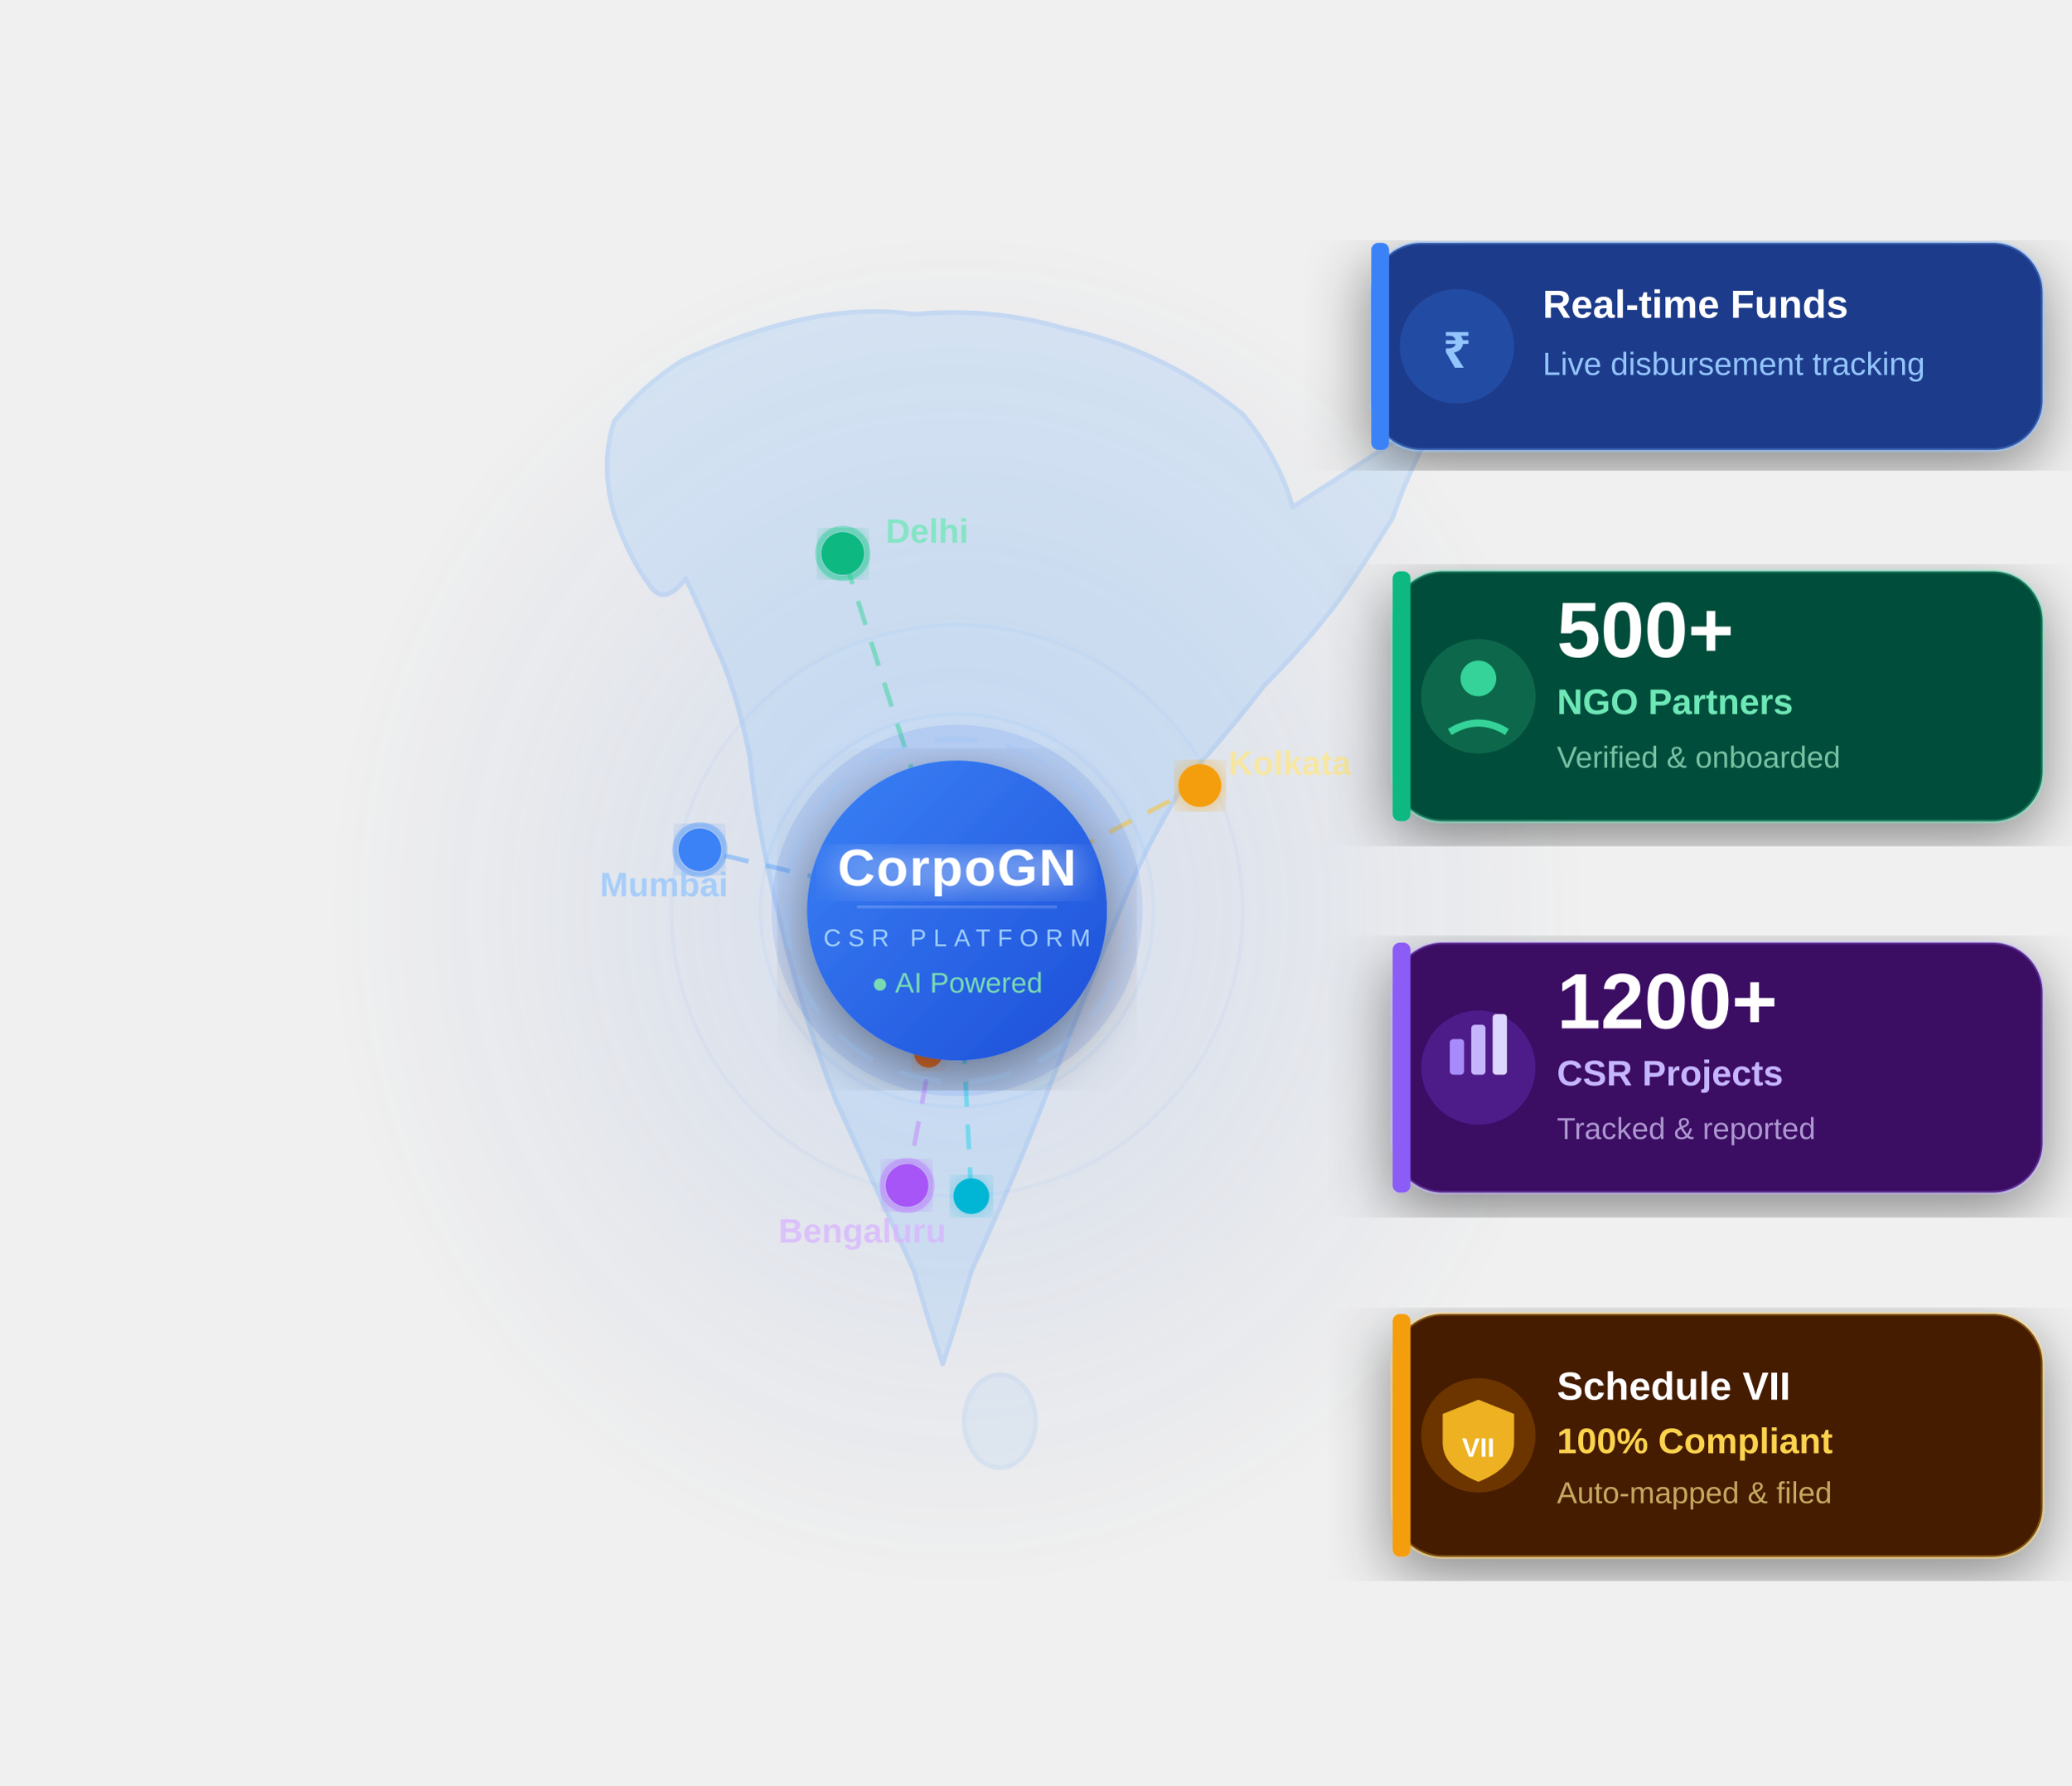
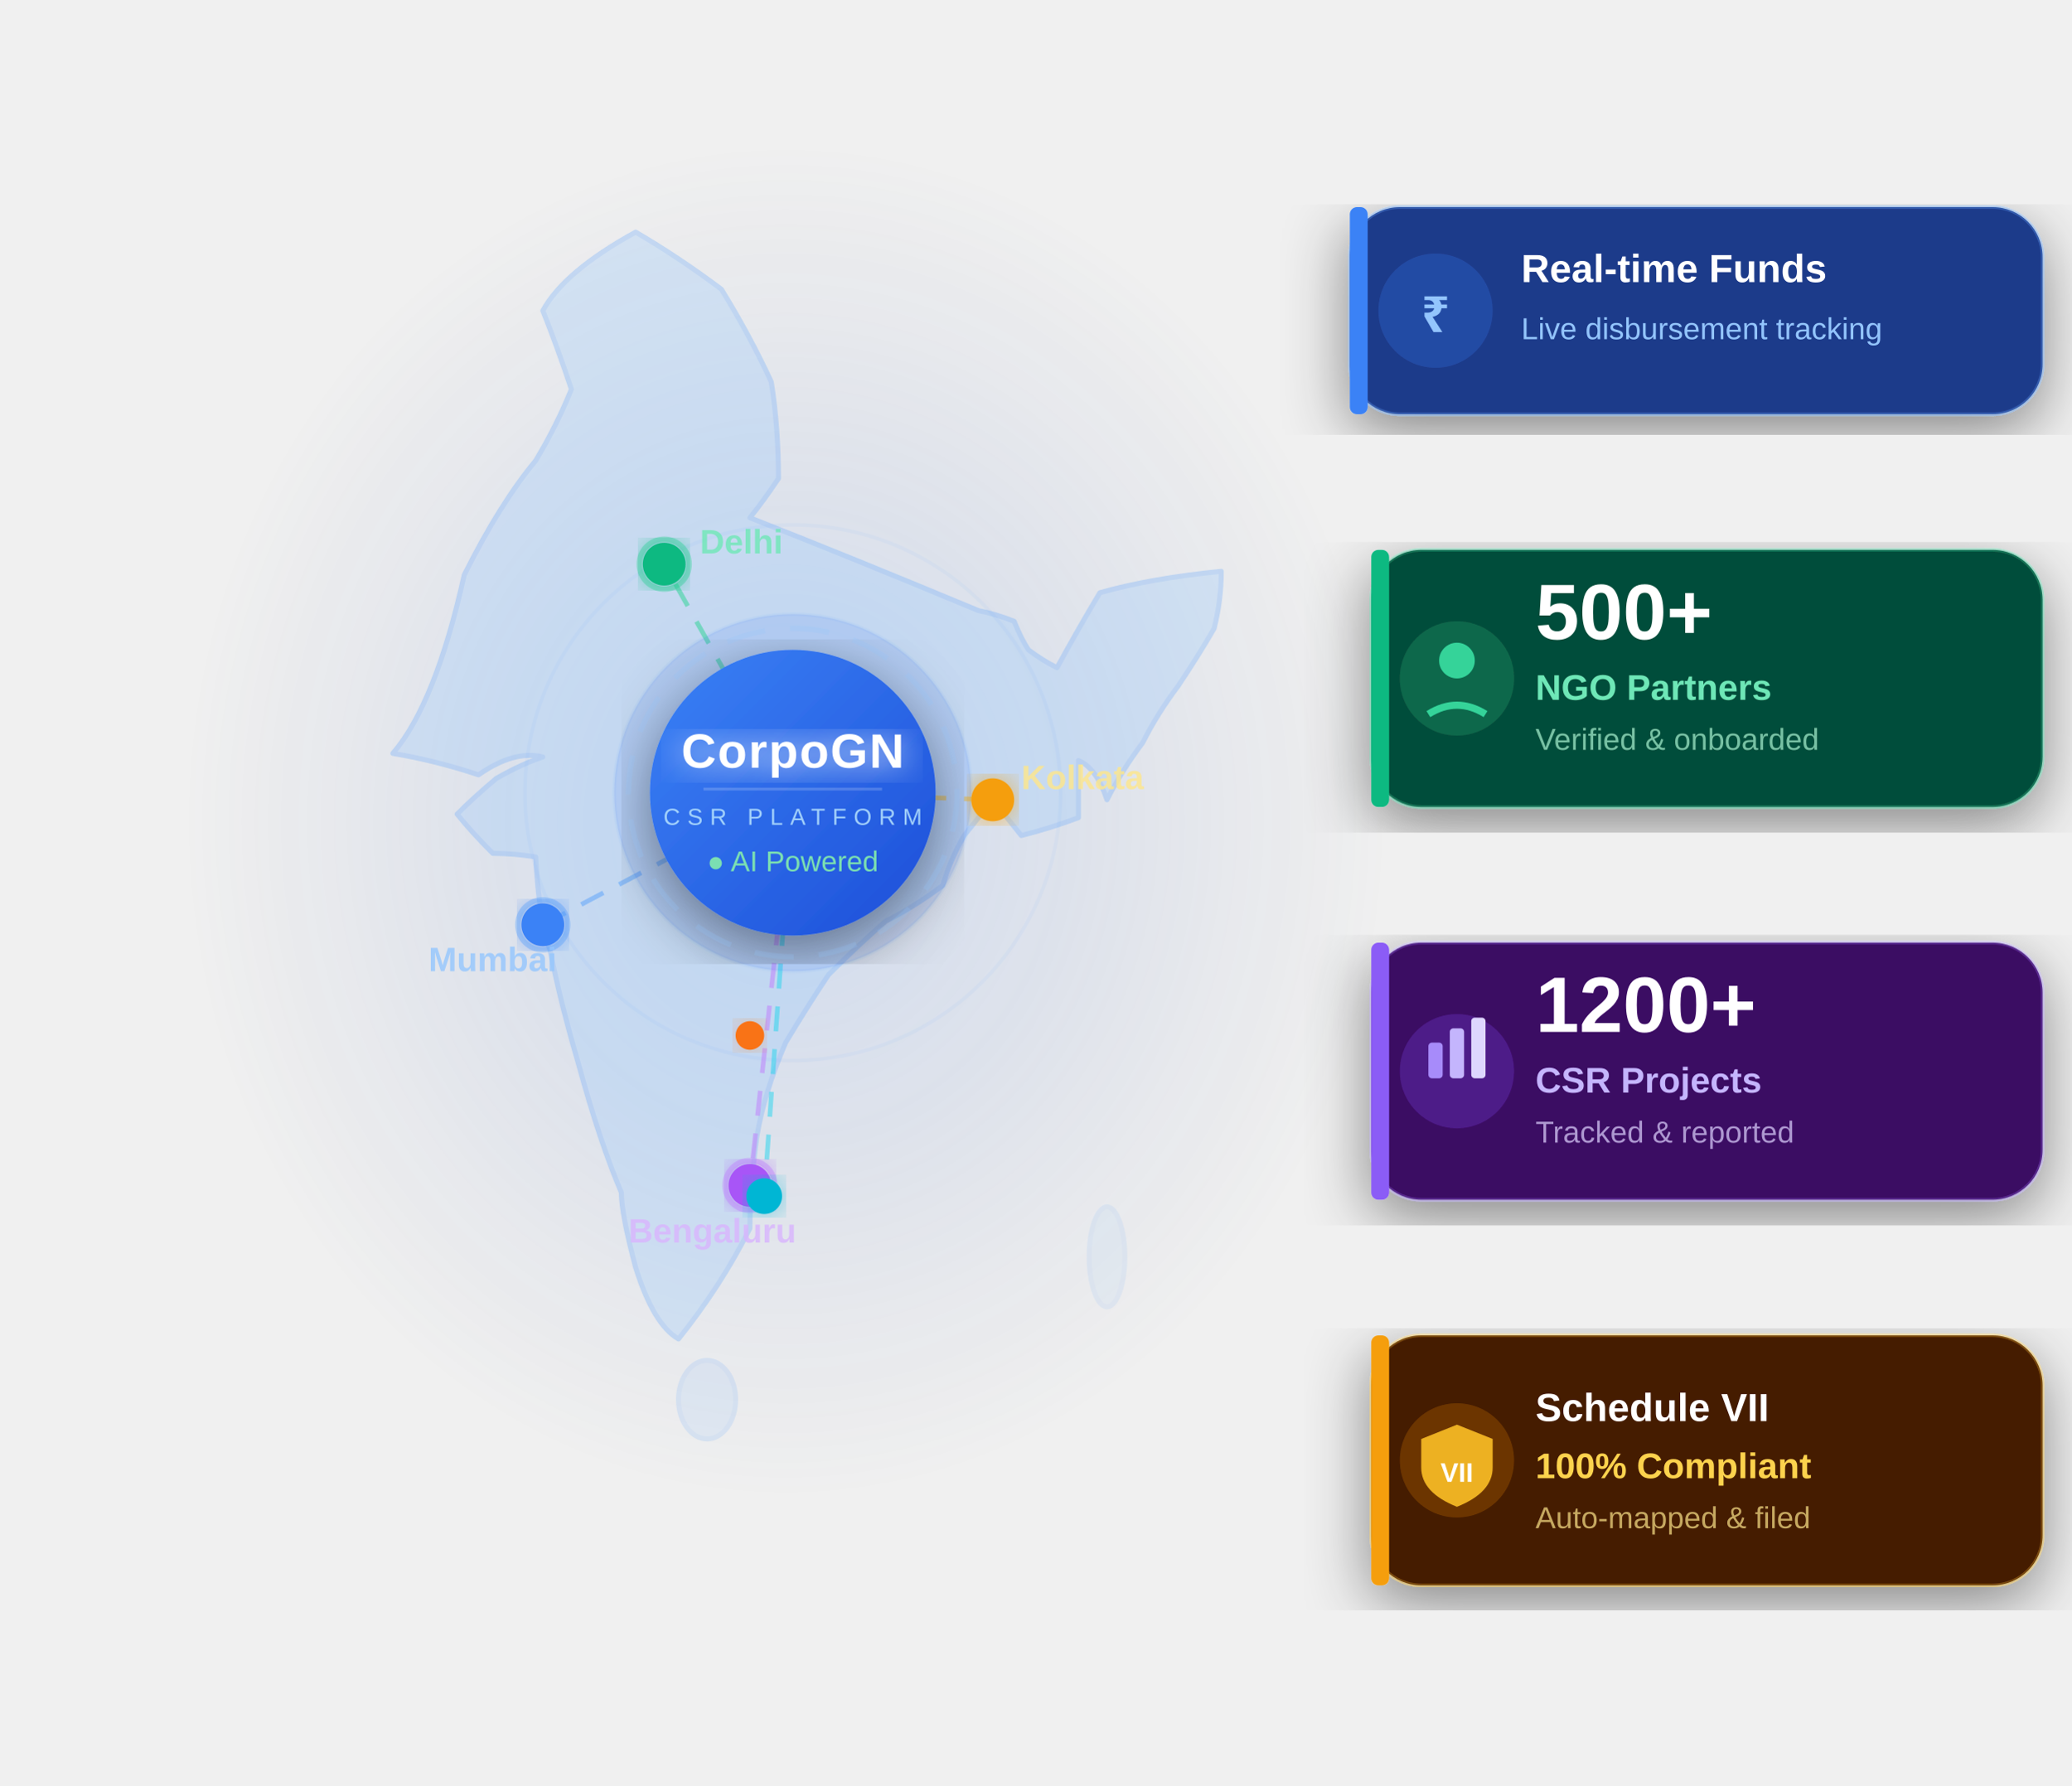
<svg xmlns="http://www.w3.org/2000/svg" viewBox="0 0 580 500">
  <defs>
    <style>
-     @keyframes pulse  { 0%,100%{opacity:.2} 50%{opacity:.07} }
    @keyframes glow   { 0%,100%{opacity:.65} 50%{opacity:1} }
    @keyframes dash   { to{stroke-dashoffset:-32} }
-     @keyframes ping   { 0%{r:7;opacity:.85} 100%{r:24;opacity:0} }
+     @keyframes ping   { 0%{r:7;opacity:.8} 100%{r:22;opacity:0} }
    @keyframes float  { 0%,100%{transform:translateY(0)} 50%{transform:translateY(-7px)} }
    @keyframes spin   { to{stroke-dashoffset:-60} }
-     @keyframes shimmer{ 0%,100%{opacity:.5} 50%{opacity:1} }
-     .dash { stroke-dasharray:7 5; animation:dash 2.2s linear infinite; }
-     .d2   { stroke-dasharray:7 5; animation:dash 1.8s linear infinite; }
-     .d3   { stroke-dasharray:7 5; animation:dash 2.8s linear infinite; }
-     .d4   { stroke-dasharray:7 5; animation:dash 2s   linear infinite; }
-     .d5   { stroke-dasharray:7 5; animation:dash 2.5s linear infinite; }
-     .ring { animation:pulse  4s   ease-in-out infinite; }
-     .g1   { animation:glow   2.5s ease-in-out infinite; }
-     .g2   { animation:glow   3s   ease-in-out infinite 0.4s; }
-     .g3   { animation:glow   2.8s ease-in-out infinite 0.9s; }
-     .g4   { animation:glow   3.2s ease-in-out infinite 0.2s; }
-     .g5   { animation:glow   2.6s ease-in-out infinite 1.1s; }
-     .p1   { animation:ping   2.4s ease-out  infinite; }
-     .p2   { animation:ping   2.4s ease-out  infinite 0.8s; }
-     .p3   { animation:ping   2.4s ease-out  infinite 1.5s; }
-     .hub  { animation:glow   3s   ease-in-out infinite; }
-     .orb  { stroke-dasharray:12 8; animation:spin 3s linear infinite; }
-     .sh   { animation:shimmer 2.8s ease-in-out infinite; }
-     .c1   { animation:float  4s   ease-in-out infinite; }
-     .c2   { animation:float  4.5s ease-in-out infinite 0.5s; }
-     .c3   { animation:float  5s   ease-in-out infinite 1s; }
-     .c4   { animation:float  3.8s ease-in-out infinite 0.3s; }
+     @keyframes shimmer{ 0%,100%{opacity:.45} 50%{opacity:.9} }
+     @keyframes pulse  { 0%,100%{opacity:.15} 50%{opacity:.05} }
+     .dash{stroke-dasharray:7 5;animation:dash 2.2s linear infinite}
+     .d2  {stroke-dasharray:7 5;animation:dash 1.8s linear infinite}
+     .d3  {stroke-dasharray:7 5;animation:dash 2.8s linear infinite}
+     .d4  {stroke-dasharray:7 5;animation:dash 2s   linear infinite}
+     .d5  {stroke-dasharray:7 5;animation:dash 2.5s linear infinite}
+     .g1  {animation:glow 2.5s ease-in-out infinite}
+     .g2  {animation:glow 3s   ease-in-out infinite 0.4s}
+     .g3  {animation:glow 2.8s ease-in-out infinite 0.9s}
+     .g4  {animation:glow 3.2s ease-in-out infinite 0.2s}
+     .g5  {animation:glow 2.6s ease-in-out infinite 1.1s}
+     .p1  {animation:ping 2.4s ease-out  infinite}
+     .p2  {animation:ping 2.4s ease-out  infinite 0.8s}
+     .p3  {animation:ping 2.4s ease-out  infinite 1.5s}
+     .hub {animation:glow 3s   ease-in-out infinite}
+     .sh  {animation:shimmer 2.8s ease-in-out infinite}
+     .rng {animation:pulse 4s  ease-in-out infinite}
+     .c1  {animation:float 4s   ease-in-out infinite}
+     .c2  {animation:float 4.5s ease-in-out infinite 0.5s}
+     .c3  {animation:float 5s   ease-in-out infinite 1s}
+     .c4  {animation:float 3.8s ease-in-out infinite 0.3s}
  </style>
+     <radialGradient id="mapGlow" cx="50%" cy="50%" r="50%">
+       <stop offset="0%" stop-color="#3b82f6" stop-opacity=".18" />
+       <stop offset="100%" stop-color="#1e3a8a" stop-opacity="0" />
+     </radialGradient>
    <linearGradient id="hubG" x1="0%" y1="0%" x2="100%" y2="100%">
      <stop offset="0%" stop-color="#3b82f6" />
      <stop offset="100%" stop-color="#1d4ed8" />
    </linearGradient>
-     <radialGradient id="mapGlow" cx="50%" cy="50%" r="50%">
-       <stop offset="0%" stop-color="#3b82f6" stop-opacity=".15" />
-       <stop offset="100%" stop-color="#1e3a8a" stop-opacity="0" />
-     </radialGradient>
    <filter id="sh">
      <feDropShadow dx="0" dy="5" stdDeviation="9" flood-color="#000" flood-opacity=".45" />
    </filter>
    <filter id="gf">
      <feGaussianBlur stdDeviation="5" result="b" />
      <feMerge>
        <feMergeNode in="b" />
        <feMergeNode in="SourceGraphic" />
      </feMerge>
    </filter>
  </defs>
-   <ellipse cx="268" cy="255" rx="175" ry="190" fill="url(#mapGlow)" />
-   <g opacity=".28" fill="#93c5fd" stroke="#60a5fa" stroke-width="1.3" stroke-linejoin="round">
-     <path d="     M 191,101     Q 228,84  256,88     Q 278,86  298,92     Q 326,98  348,116     Q 358,128 362,142     L 404,115     Q 395,130 390,145     Q 382,158 375,168     Q 366,180 354,192     Q 344,205 334,216     Q 322,234 314,254     Q 304,278 294,304     Q 284,330 272,356     Q 268,370 264,382     Q 260,370 256,356     Q 244,330 234,308     Q 224,282 218,256     Q 212,232 210,212     Q 206,192 200,180     Q 196,170 192,162     Q 186,170 182,164     Q 176,156 172,144     Q 168,130 172,118     Q 180,108 191,101     Z   " />
-     <ellipse cx="280" cy="398" rx="10" ry="13" opacity=".5" />
+   <ellipse cx="220" cy="230" rx="170" ry="190" fill="url(#mapGlow)" />
+   <g opacity=".3" fill="#93c5fd" stroke="#60a5fa" stroke-width="1.4" stroke-linejoin="round" stroke-linecap="round">
+     <path d="     M 110,211     Q 122,197 130,161     Q 140,141 150,129     Q 156,119 160,109     Q 156,97  152,87     Q 158,76  178,65     Q 190,72  202,81     Q 210,94  216,107     Q 218,120 218,134     Q 214,140 210,145     Q 238,156 274,171     Q 279,172 284,174     Q 286,179 288,182     Q 292,185 296,187     Q 302,176 308,166     Q 322,162 342,160     Q 342,168 340,176     Q 336,183 330,192     Q 324,200 320,208     Q 314,216 310,224     Q 307,215 302,213     Q 302,221 302,229     Q 294,232 286,234     Q 282,229 278,224     Q 274,229 270,234     Q 266,241 264,248     Q 256,254 248,258     Q 240,265 232,273     Q 226,282 220,292     Q 214,306 212,318     Q 210,332 210,344     Q 202,360 190,375     Q 183,371 178,355     Q 174,340 174,334     Q 168,320 162,298     Q 157,281 154,266     Q 151,258 150,240     Q 144,239 138,239     Q 132,233 128,228     Q 133,223 139,218     Q 146,214 152,212     Q 144,210 134,217     Q 122,213 110,211     Z   " />
+     <ellipse cx="198" cy="392" rx="8" ry="11" opacity=".55" />
+     <ellipse cx="310" cy="352" rx="5" ry="14" opacity=".35" />
  </g>
-   <circle cx="268" cy="255" r="80" fill="none" stroke="rgba(96,165,250,.06)" stroke-width="1" class="ring" />
-   <circle cx="268" cy="255" r="55" fill="none" stroke="rgba(96,165,250,.08)" stroke-width="1" class="ring" />
-   <line x1="268" y1="255" x2="196" y2="238" stroke="#60a5fa" stroke-width="1.3" opacity=".5" class="dash" />
-   <line x1="268" y1="255" x2="236" y2="155" stroke="#34d399" stroke-width="1.3" opacity=".5" class="d2" />
-   <line x1="268" y1="255" x2="254" y2="332" stroke="#c084fc" stroke-width="1.3" opacity=".5" class="d3" />
-   <line x1="268" y1="255" x2="336" y2="220" stroke="#fbbf24" stroke-width="1.3" opacity=".5" class="d4" />
-   <line x1="268" y1="255" x2="272" y2="335" stroke="#22d3ee" stroke-width="1.3" opacity=".5" class="d5" />
-   <circle class="p2" cx="236" cy="155" r="7" fill="none" stroke="#34d399" stroke-width="1.5" opacity=".45" />
-   <circle class="g2" cx="236" cy="155" r="6" fill="#10b981" filter="url(#gf)" />
-   <text x="248" y="152" font-size="9.5" fill="rgba(110,231,183,.75)" font-family="Arial,sans-serif" font-weight="600">Delhi</text>
-   <circle class="p1" cx="196" cy="238" r="7" fill="none" stroke="#60a5fa" stroke-width="1.5" opacity=".45" />
-   <circle class="g1" cx="196" cy="238" r="6" fill="#3b82f6" filter="url(#gf)" />
-   <text x="168" y="251" font-size="9.5" fill="rgba(147,197,253,.75)" font-family="Arial,sans-serif" font-weight="600">Mumbai</text>
-   <circle class="g4" cx="336" cy="220" r="6" fill="#f59e0b" filter="url(#gf)" />
-   <text x="344" y="217" font-size="9.5" fill="rgba(253,230,138,.75)" font-family="Arial,sans-serif" font-weight="600">Kolkata</text>
-   <circle class="p3" cx="254" cy="332" r="7" fill="none" stroke="#c084fc" stroke-width="1.5" opacity=".45" />
-   <circle class="g3" cx="254" cy="332" r="6" fill="#a855f7" filter="url(#gf)" />
-   <text x="218" y="348" font-size="9.5" fill="rgba(216,180,254,.75)" font-family="Arial,sans-serif" font-weight="600">Bengaluru</text>
-   <circle class="g5" cx="272" cy="335" r="5" fill="#06b6d4" filter="url(#gf)" />
-   <circle class="g4" cx="260" cy="295" r="4" fill="#f97316" filter="url(#gf)" />
-   <circle cx="268" cy="255" r="52" fill="rgba(37,99,235,.12)" class="ring" />
-   <circle cx="268" cy="255" r="42" fill="url(#hubG)" filter="url(#sh)" class="hub" />
-   <circle cx="268" cy="255" r="48" fill="none" stroke="rgba(147,197,253,.22)" stroke-width="1.5" stroke-dasharray="12 8" style="animation:spin 18s linear infinite;transform-origin:268px 255px" />
-   <text x="268" y="248" text-anchor="middle" font-size="14.5" font-weight="800" fill="white" font-family="'Segoe UI',Arial,sans-serif" letter-spacing=".4" filter="url(#gf)">CorpoGN</text>
-   <line x1="240" y1="254" x2="296" y2="254" stroke="rgba(255,255,255,.18)" stroke-width=".8" />
-   <text x="268" y="265" text-anchor="middle" font-size="6.8" fill="rgba(186,230,255,.82)" font-family="Arial,sans-serif" letter-spacing="2">CSR PLATFORM</text>
-   <text x="268" y="278" text-anchor="middle" font-size="8" fill="rgba(134,239,172,.85)" font-family="Arial,sans-serif" class="sh">● AI Powered</text>
+   <circle cx="222" cy="222" r="75" fill="none" stroke="rgba(96,165,250,.06)" stroke-width="1" class="rng" />
+   <circle cx="222" cy="222" r="50" fill="none" stroke="rgba(96,165,250,.08)" stroke-width="1" class="rng" />
+   <line x1="222" y1="222" x2="152" y2="259" stroke="#60a5fa" stroke-width="1.3" opacity=".55" class="dash" />
+   <line x1="222" y1="222" x2="186" y2="158" stroke="#34d399" stroke-width="1.3" opacity=".55" class="d2" />
+   <line x1="222" y1="222" x2="210" y2="332" stroke="#c084fc" stroke-width="1.3" opacity=".55" class="d3" />
+   <line x1="222" y1="222" x2="278" y2="224" stroke="#fbbf24" stroke-width="1.3" opacity=".55" class="d4" />
+   <line x1="222" y1="222" x2="214" y2="335" stroke="#22d3ee" stroke-width="1.3" opacity=".5" class="d5" />
+   <circle class="p2" cx="186" cy="158" r="7" fill="none" stroke="#34d399" stroke-width="1.5" opacity=".4" />
+   <circle class="g2" cx="186" cy="158" r="6" fill="#10b981" filter="url(#gf)" />
+   <text x="196" y="155" font-size="9.5" fill="rgba(110,231,183,.8)" font-family="Arial,sans-serif" font-weight="600">Delhi</text>
+   <circle class="p1" cx="152" cy="259" r="7" fill="none" stroke="#60a5fa" stroke-width="1.5" opacity=".4" />
+   <circle class="g1" cx="152" cy="259" r="6" fill="#3b82f6" filter="url(#gf)" />
+   <text x="120" y="272" font-size="9.5" fill="rgba(147,197,253,.8)" font-family="Arial,sans-serif" font-weight="600">Mumbai</text>
+   <circle class="g4" cx="278" cy="224" r="6" fill="#f59e0b" filter="url(#gf)" />
+   <text x="286" y="221" font-size="9.5" fill="rgba(253,230,138,.8)" font-family="Arial,sans-serif" font-weight="600">Kolkata</text>
+   <circle class="p3" cx="210" cy="332" r="7" fill="none" stroke="#c084fc" stroke-width="1.5" opacity=".4" />
+   <circle class="g3" cx="210" cy="332" r="6" fill="#a855f7" filter="url(#gf)" />
+   <text x="176" y="348" font-size="9.5" fill="rgba(216,180,254,.8)" font-family="Arial,sans-serif" font-weight="600">Bengaluru</text>
+   <circle class="g5" cx="214" cy="335" r="5" fill="#06b6d4" filter="url(#gf)" />
+   <circle class="g4" cx="210" cy="290" r="4" fill="#f97316" filter="url(#gf)" />
+   <circle cx="222" cy="222" r="50" fill="rgba(37,99,235,.12)" class="rng" />
+   <circle cx="222" cy="222" r="40" fill="url(#hubG)" filter="url(#sh)" class="hub" />
+   <circle cx="222" cy="222" r="46" fill="none" stroke="rgba(147,197,253,.22)" stroke-width="1.5" stroke-dasharray="11 7" style="animation:spin 18s linear infinite;transform-origin:222px 222px" />
+   <text x="222" y="215" text-anchor="middle" font-size="13.5" font-weight="800" fill="white" font-family="'Segoe UI',Arial,sans-serif" letter-spacing=".4" filter="url(#gf)">CorpoGN</text>
+   <line x1="197" y1="221" x2="247" y2="221" stroke="rgba(255,255,255,.18)" stroke-width=".8" />
+   <text x="222" y="231" text-anchor="middle" font-size="6.5" fill="rgba(186,230,255,.82)" font-family="Arial,sans-serif" letter-spacing="2">CSR PLATFORM</text>
+   <text x="222" y="244" text-anchor="middle" font-size="8" fill="rgba(134,239,172,.88)" font-family="Arial,sans-serif" class="sh">● AI Powered</text>
  <g class="c1" filter="url(#sh)">
-     <rect x="384" y="68" width="188" height="58" rx="14" fill="#1e3a8a" stroke="rgba(96,165,250,.3)" stroke-width="1" />
-     <rect x="384" y="68" width="5" height="58" rx="2" fill="#3b82f6" />
-     <circle cx="408" cy="97" r="16" fill="rgba(59,130,246,.25)" />
-     <text x="408" y="103" text-anchor="middle" font-size="14" fill="#93c5fd" font-family="Arial,sans-serif" font-weight="700">₹</text>
-     <text x="432" y="89" font-size="11" font-weight="700" fill="white" font-family="'Segoe UI',Arial,sans-serif">Real-time Funds</text>
-     <text x="432" y="105" font-size="9" fill="#93c5fd" font-family="Arial,sans-serif">Live disbursement tracking</text>
+     <rect x="378" y="58" width="194" height="58" rx="14" fill="#1e3a8a" stroke="rgba(96,165,250,.3)" stroke-width="1" />
+     <rect x="378" y="58" width="5" height="58" rx="2" fill="#3b82f6" />
+     <circle cx="402" cy="87" r="16" fill="rgba(59,130,246,.25)" />
+     <text x="402" y="93" text-anchor="middle" font-size="14" fill="#93c5fd" font-family="Arial,sans-serif" font-weight="700">₹</text>
+     <text x="426" y="79" font-size="11" font-weight="700" fill="white" font-family="'Segoe UI',Arial,sans-serif">Real-time Funds</text>
+     <text x="426" y="95" font-size="8.5" fill="#93c5fd" font-family="Arial,sans-serif">Live disbursement tracking</text>
  </g>
  <g class="c2" filter="url(#sh)">
-     <rect x="390" y="160" width="182" height="70" rx="14" fill="#064e3b" stroke="rgba(52,211,153,.28)" stroke-width="1" />
-     <rect x="390" y="160" width="5" height="70" rx="2" fill="#10b981" />
-     <circle cx="414" cy="195" r="16" fill="rgba(16,185,129,.25)" />
-     <circle cx="414" cy="190" r="5" fill="#34d399" />
-     <path d="M406,205 Q414,200 422,205" stroke="#34d399" stroke-width="2" fill="none" />
-     <text x="436" y="184" font-size="22" font-weight="800" fill="white" font-family="'Segoe UI',Arial,sans-serif">500+</text>
-     <text x="436" y="200" font-size="10" font-weight="600" fill="#6ee7b7" font-family="Arial,sans-serif">NGO Partners</text>
-     <text x="436" y="215" font-size="8.5" fill="rgba(167,243,208,.7)" font-family="Arial,sans-serif">Verified &amp; onboarded</text>
+     <rect x="384" y="154" width="188" height="72" rx="14" fill="#064e3b" stroke="rgba(52,211,153,.28)" stroke-width="1" />
+     <rect x="384" y="154" width="5" height="72" rx="2" fill="#10b981" />
+     <circle cx="408" cy="190" r="16" fill="rgba(16,185,129,.25)" />
+     <circle cx="408" cy="185" r="5" fill="#34d399" />
+     <path d="M400,200 Q408,195 416,200" stroke="#34d399" stroke-width="2" fill="none" />
+     <text x="430" y="179" font-size="22" font-weight="800" fill="white" font-family="'Segoe UI',Arial,sans-serif">500+</text>
+     <text x="430" y="196" font-size="10" font-weight="600" fill="#6ee7b7" font-family="Arial,sans-serif">NGO Partners</text>
+     <text x="430" y="210" font-size="8.5" fill="rgba(167,243,208,.7)" font-family="Arial,sans-serif">Verified &amp; onboarded</text>
  </g>
  <g class="c3" filter="url(#sh)">
-     <rect x="390" y="264" width="182" height="70" rx="14" fill="#3b0764" stroke="rgba(167,139,250,.28)" stroke-width="1" />
-     <rect x="390" y="264" width="5" height="70" rx="2" fill="#8b5cf6" />
-     <circle cx="414" cy="299" r="16" fill="rgba(139,92,246,.25)" />
-     <rect x="406" y="291" width="4" height="10" rx="1" fill="#a78bfa" />
-     <rect x="412" y="287" width="4" height="14" rx="1" fill="#c4b5fd" />
-     <rect x="418" y="284" width="4" height="17" rx="1" fill="#ddd6fe" />
-     <text x="436" y="288" font-size="22" font-weight="800" fill="white" font-family="'Segoe UI',Arial,sans-serif">1200+</text>
-     <text x="436" y="304" font-size="10" font-weight="600" fill="#c4b5fd" font-family="Arial,sans-serif">CSR Projects</text>
-     <text x="436" y="319" font-size="8.5" fill="rgba(221,214,254,.7)" font-family="Arial,sans-serif">Tracked &amp; reported</text>
+     <rect x="384" y="264" width="188" height="72" rx="14" fill="#3b0764" stroke="rgba(167,139,250,.28)" stroke-width="1" />
+     <rect x="384" y="264" width="5" height="72" rx="2" fill="#8b5cf6" />
+     <circle cx="408" cy="300" r="16" fill="rgba(139,92,246,.25)" />
+     <rect x="400" y="292" width="4" height="10" rx="1" fill="#a78bfa" />
+     <rect x="406" y="288" width="4" height="14" rx="1" fill="#c4b5fd" />
+     <rect x="412" y="285" width="4" height="17" rx="1" fill="#ddd6fe" />
+     <text x="430" y="289" font-size="22" font-weight="800" fill="white" font-family="'Segoe UI',Arial,sans-serif">1200+</text>
+     <text x="430" y="306" font-size="10" font-weight="600" fill="#c4b5fd" font-family="Arial,sans-serif">CSR Projects</text>
+     <text x="430" y="320" font-size="8.5" fill="rgba(221,214,254,.7)" font-family="Arial,sans-serif">Tracked &amp; reported</text>
  </g>
  <g class="c4" filter="url(#sh)">
-     <rect x="390" y="368" width="182" height="68" rx="14" fill="#451a03" stroke="rgba(251,191,36,.28)" stroke-width="1" />
-     <rect x="390" y="368" width="5" height="68" rx="2" fill="#f59e0b" />
-     <circle cx="414" cy="402" r="16" fill="rgba(245,158,11,.22)" />
-     <path d="M414,392 L424,396 L424,404 Q424,411 414,415 Q404,411 404,404 L404,396 Z" fill="#fbbf24" opacity=".9" />
-     <text x="414" y="408" text-anchor="middle" font-size="7.5" fill="white" font-weight="800" font-family="Arial,sans-serif">VII</text>
-     <text x="436" y="392" font-size="11" font-weight="700" fill="white" font-family="'Segoe UI',Arial,sans-serif">Schedule VII</text>
-     <text x="436" y="407" font-size="10" font-weight="600" fill="#fcd34d" font-family="Arial,sans-serif">100% Compliant</text>
-     <text x="436" y="421" font-size="8.5" fill="rgba(253,230,138,.7)" font-family="Arial,sans-serif">Auto-mapped &amp; filed</text>
+     <rect x="384" y="374" width="188" height="70" rx="14" fill="#451a03" stroke="rgba(251,191,36,.28)" stroke-width="1" />
+     <rect x="384" y="374" width="5" height="70" rx="2" fill="#f59e0b" />
+     <circle cx="408" cy="409" r="16" fill="rgba(245,158,11,.22)" />
+     <path d="M408,399 L418,403 L418,411 Q418,418 408,422 Q398,418 398,411 L398,403 Z" fill="#fbbf24" opacity=".9" />
+     <text x="408" y="415" text-anchor="middle" font-size="7.5" fill="white" font-weight="800" font-family="Arial,sans-serif">VII</text>
+     <text x="430" y="398" font-size="11" font-weight="700" fill="white" font-family="'Segoe UI',Arial,sans-serif">Schedule VII</text>
+     <text x="430" y="414" font-size="10" font-weight="600" fill="#fcd34d" font-family="Arial,sans-serif">100% Compliant</text>
+     <text x="430" y="428" font-size="8.5" fill="rgba(253,230,138,.7)" font-family="Arial,sans-serif">Auto-mapped &amp; filed</text>
  </g>
</svg>
